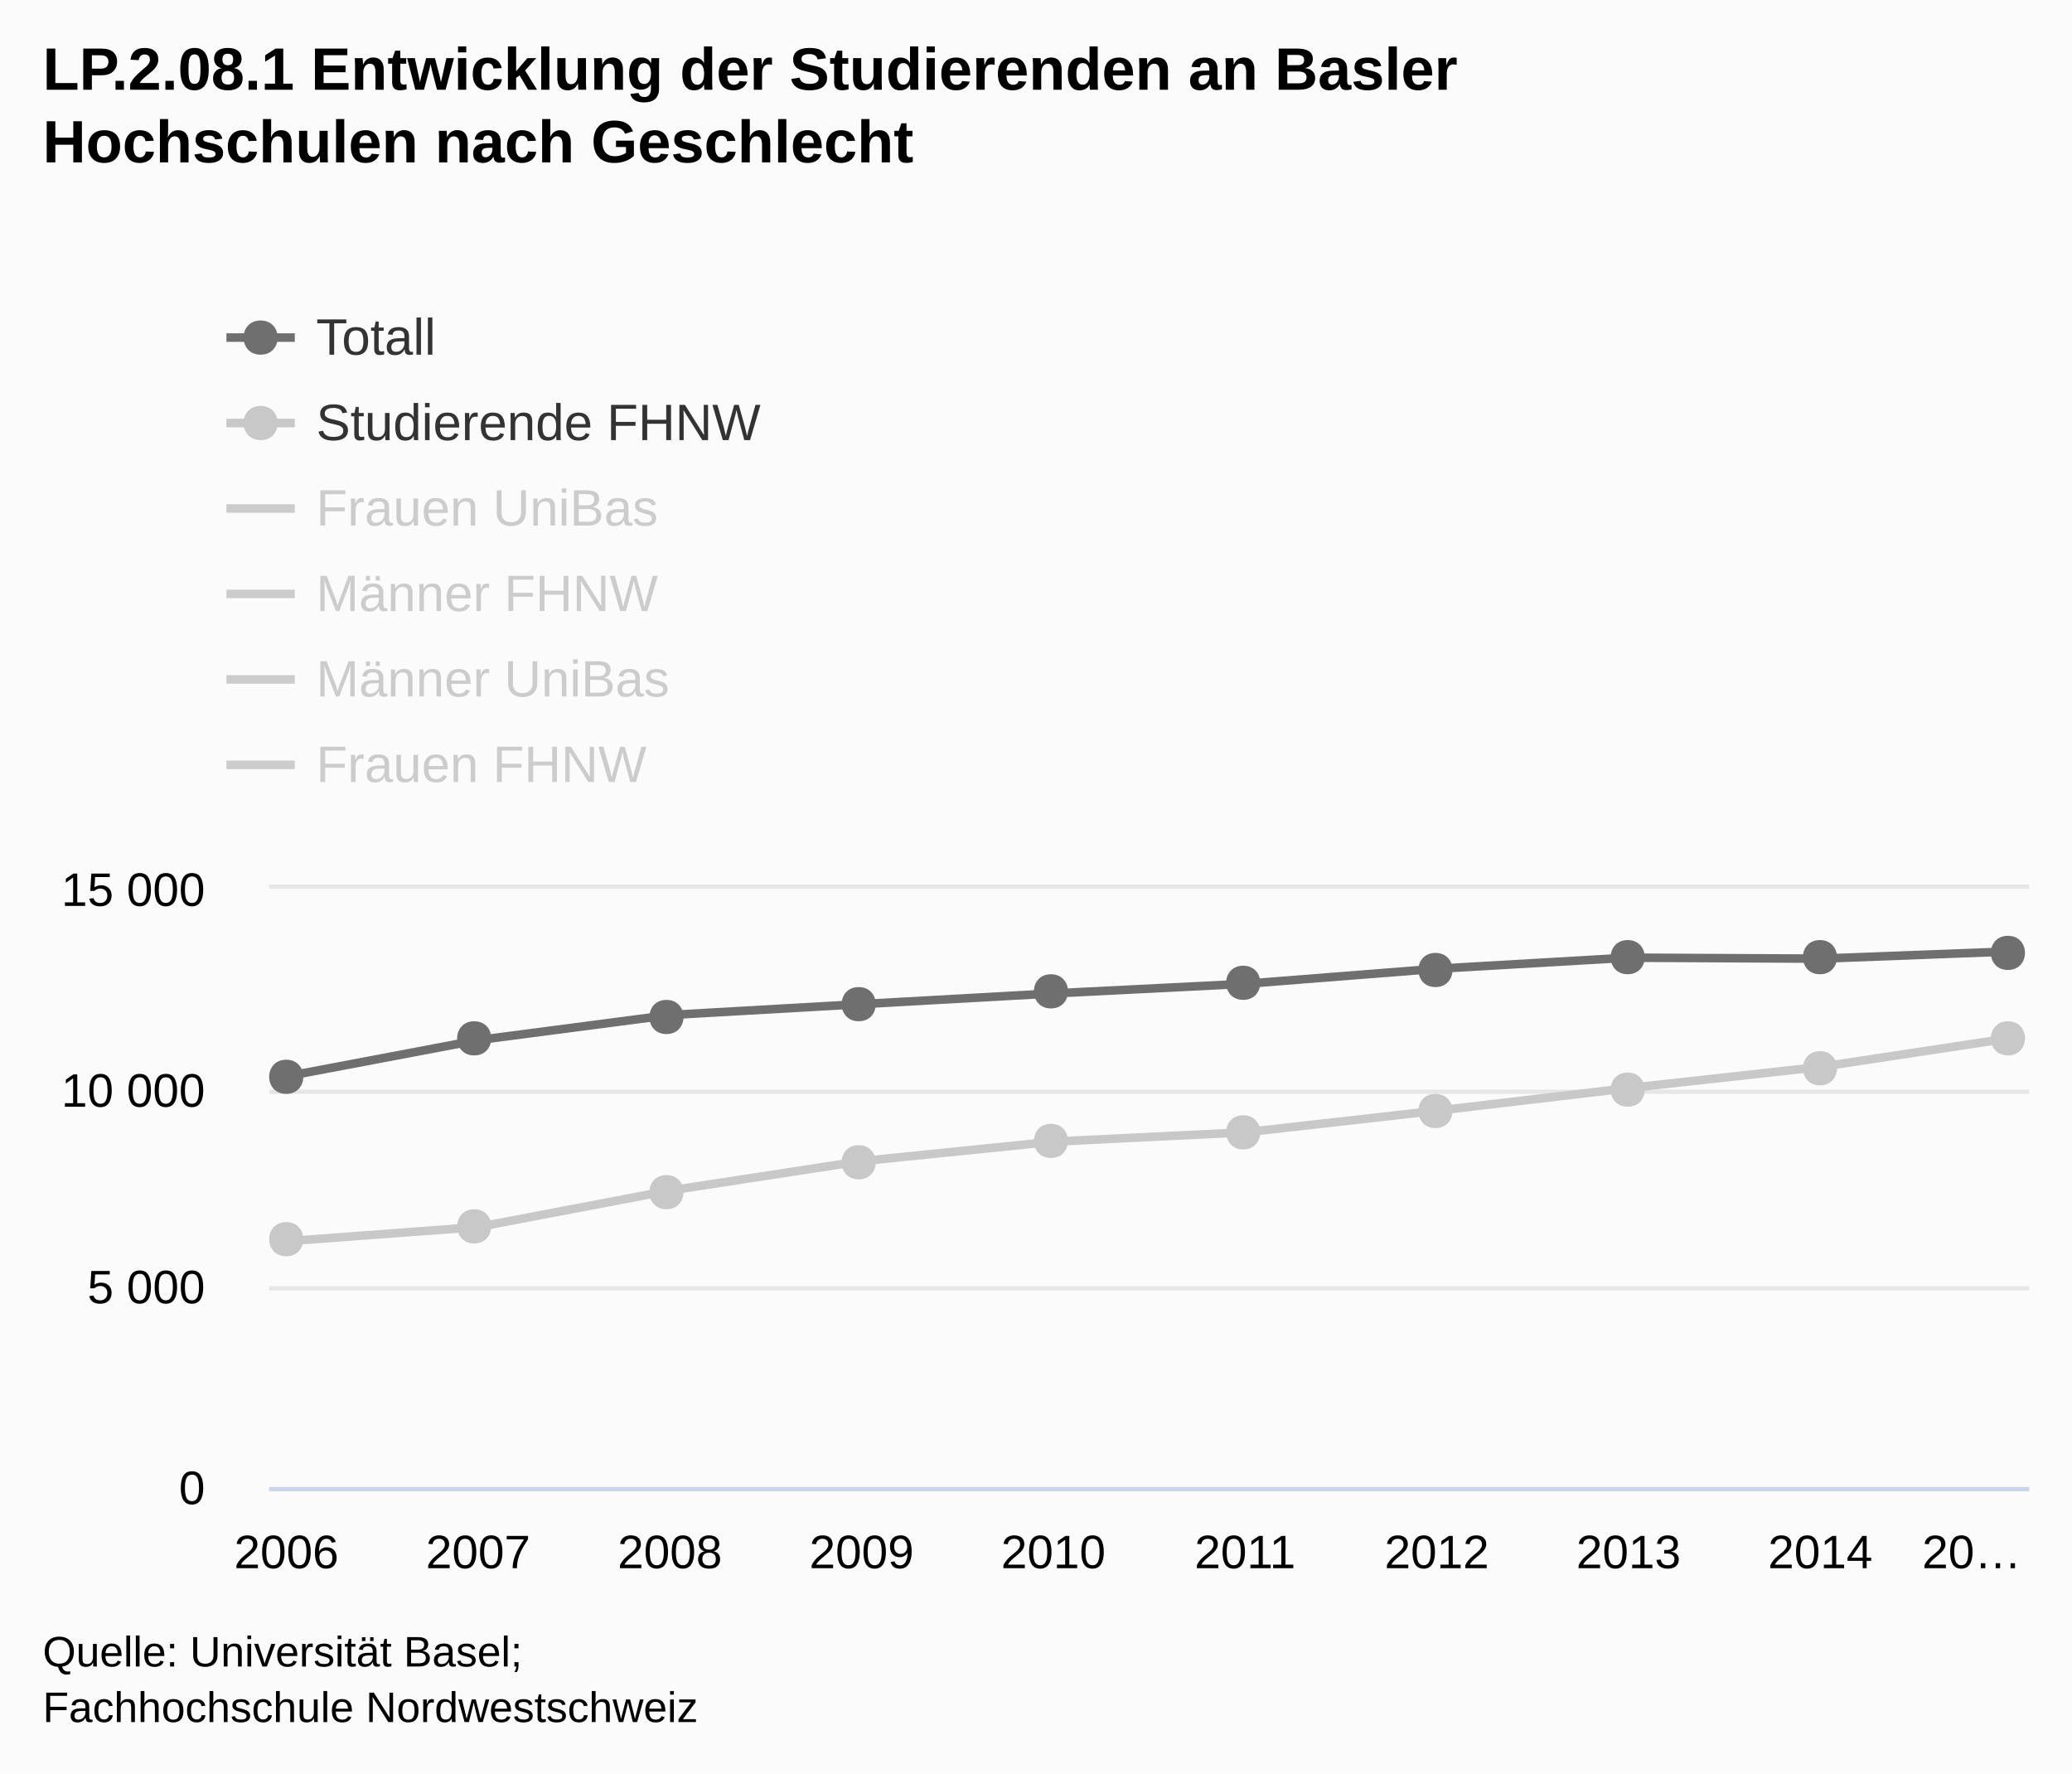
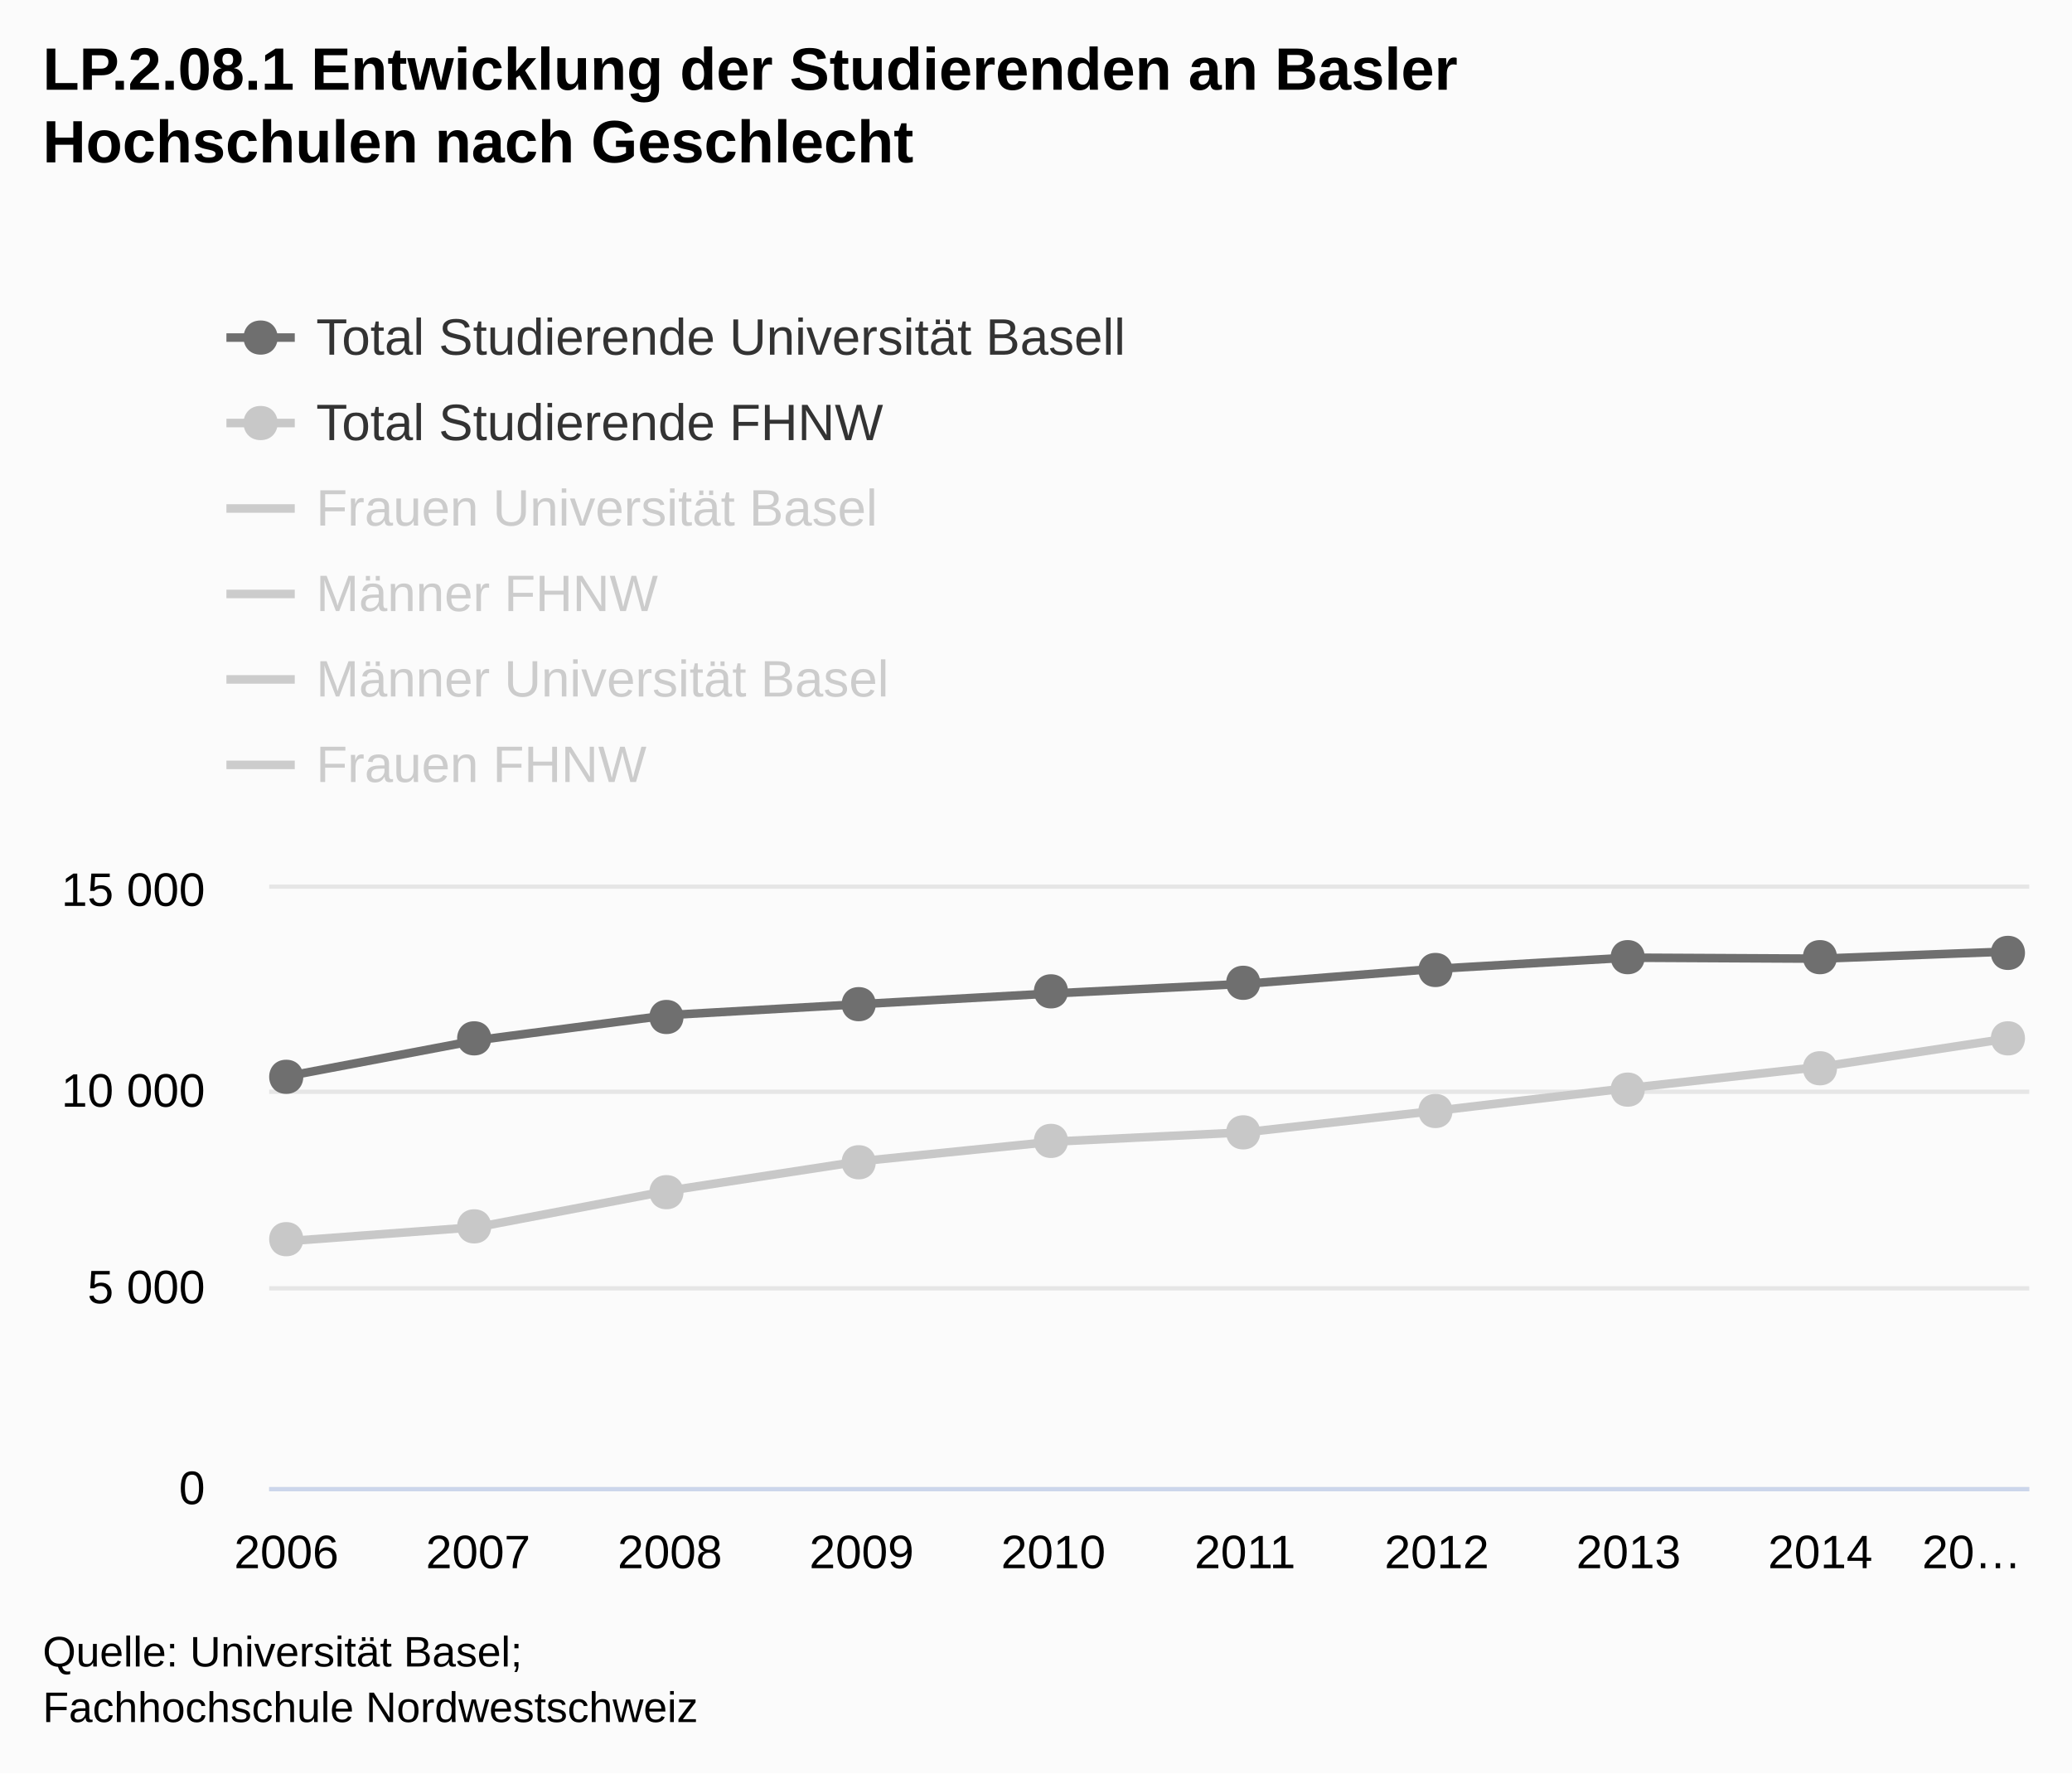
<svg xmlns="http://www.w3.org/2000/svg" class="highcharts-root" viewBox="0 0 485 415" font-family="Arial" font-size="12">
  <defs>
    <clipPath id="a">
      <path fill="none" d="M0 0h412v140H0z" />
    </clipPath>
  </defs>
  <rect fill="#fbfbfb" class="highcharts-background" width="485" height="415" rx="0" ry="0" />
  <path fill="none" class="highcharts-plot-background" d="M63 208h412v140H63z" />
  <g class="highcharts-grid highcharts-xaxis-grid">
    <path fill="none" class="highcharts-grid-line" d="M66.5 208v140m45-140v140m45-140v140m45-140v140m45-140v140m44-140v140m45-140v140m45-140v140m45-140v140m45-140v140" />
  </g>
  <g class="highcharts-grid highcharts-yaxis-grid">
    <path fill="none" stroke="#e6e6e6" class="highcharts-grid-line" d="M63 348.5h412m-412-47h412m-412-46h412m-412-48h412" />
  </g>
  <path fill="none" class="highcharts-plot-border" d="M63 208h412v140H63z" />
  <g class="highcharts-axis highcharts-xaxis">
    <path fill="none" class="highcharts-axis-line" stroke="#ccd6eb" d="M63 348.5h412" />
  </g>
  <g class="highcharts-axis highcharts-yaxis">
    <path fill="none" class="highcharts-axis-line" d="M63 208v140" />
  </g>
  <g class="highcharts-series-group">
    <g class="highcharts-series highcharts-series-0 highcharts-line-series highcharts-color-undefined" transform="translate(63 208)" clip-path="url(#a)">
      <path fill="none" d="M4.04 43.895L48.92 35.4l44.88-5.87 44.88-2.548 44.88-2.502 44.88-2.24 44.88-3.528 44.88-2.594 44.88.233 44.88-1.699" class="highcharts-graph" stroke="#6F6F6F" stroke-width="2" stroke-linejoin="round" stroke-linecap="round" />
      <path fill="none" d="M-5.96 43.895h10L48.92 35.4l44.88-5.87 44.88-2.548 44.88-2.502 44.88-2.24 44.88-3.528 44.88-2.594 44.88.233 44.88-1.699h10" stroke-linejoin="round" stroke="rgba(192,192,192,0)" stroke-width="22" class="highcharts-tracker" />
    </g>
    <g class="highcharts-markers highcharts-series-0 highcharts-line-series highcharts-color-undefined highcharts-tracker">
      <path fill="#6F6F6F" d="M470 219c5.328 0 5.328 8 0 8s-5.328-8 0-8zm-44 1c5.328 0 5.328 8 0 8s-5.328-8 0-8zm-45 0c5.328 0 5.328 8 0 8s-5.328-8 0-8zm-45 3c5.328 0 5.328 8 0 8s-5.328-8 0-8zm-45 3c5.328 0 5.328 8 0 8s-5.328-8 0-8zm-45 2c5.328 0 5.328 8 0 8s-5.328-8 0-8zm-45 3c5.328 0 5.328 8 0 8s-5.328-8 0-8zm-45 3c5.328 0 5.328 8 0 8s-5.328-8 0-8zm-45 5c5.328 0 5.328 8 0 8s-5.328-8 0-8zm-44 9c5.328 0 5.328 8 0 8s-5.328-8 0-8z" class="highcharts-point" />
    </g>
    <g class="highcharts-series highcharts-series-1 highcharts-line-series highcharts-color-undefined" transform="translate(63 208)" clip-path="url(#a)">
      <path fill="none" d="M4.04 82.488l44.88-3.341 44.88-8.54 44.88-6.879 44.88-4.555 44.88-2.184 44.88-5.058 44.88-5.292 44.88-4.956 44.88-6.795" class="highcharts-graph" stroke="#C8C8C8" stroke-width="2" stroke-linejoin="round" stroke-linecap="round" />
      <path fill="none" d="M-5.96 82.488h10l44.88-3.341 44.88-8.54 44.88-6.879 44.88-4.555 44.88-2.184 44.88-5.058 44.88-5.292 44.88-4.956 44.88-6.795h10" stroke-linejoin="round" stroke="rgba(192,192,192,0)" stroke-width="22" class="highcharts-tracker" />
    </g>
    <g class="highcharts-markers highcharts-series-1 highcharts-line-series highcharts-color-undefined highcharts-tracker">
      <path fill="#C8C8C8" d="M470 239c5.328 0 5.328 8 0 8s-5.328-8 0-8zm-44 7c5.328 0 5.328 8 0 8s-5.328-8 0-8zm-45 5c5.328 0 5.328 8 0 8s-5.328-8 0-8zm-45 5c5.328 0 5.328 8 0 8s-5.328-8 0-8zm-45 5c5.328 0 5.328 8 0 8s-5.328-8 0-8zm-45 2c5.328 0 5.328 8 0 8s-5.328-8 0-8zm-45 5c5.328 0 5.328 8 0 8s-5.328-8 0-8zm-45 7c5.328 0 5.328 8 0 8s-5.328-8 0-8zm-45 8c5.328 0 5.328 8 0 8s-5.328-8 0-8zm-44 3c5.328 0 5.328 8 0 8s-5.328-8 0-8z" class="highcharts-point" />
    </g>
    <g class="highcharts-series highcharts-series-2 highcharts-line-series highcharts-color-undefined" visibility="hidden" transform="translate(63 208)" clip-path="url(#a)">
      <path fill="none" d="M4.04 87.313l44.88-5.581 44.88-3.08 44.88-1.307 44.88-1.4 44.88-1.316 44.88-1.437 44.88-1.176 44.88.065 44.88-1.932" class="highcharts-graph" stroke="#0F7399" stroke-width="2" stroke-linejoin="round" stroke-linecap="round" />
      <path fill="none" d="M-5.96 87.313h10l44.88-5.581 44.88-3.08 44.88-1.307 44.88-1.4 44.88-1.316 44.88-1.437 44.88-1.176 44.88.065 44.88-1.932h10" stroke-linejoin="round" stroke="rgba(192,192,192,0)" stroke-width="22" class="highcharts-tracker" />
    </g>
    <g class="highcharts-series highcharts-series-3 highcharts-line-series highcharts-color-undefined" visibility="hidden" transform="translate(63 208)" clip-path="url(#a)">
      <path fill="none" d="M4.04 110.17l44.88-1.138 44.88-3.77 44.88-3.734 44.88-1.792 44.88-1.204 44.88-2.007 44.88-1.857 44.88-2.277 44.88-3.659" class="highcharts-graph" stroke="#A8C3CA" stroke-width="2" stroke-linejoin="round" stroke-linecap="round" />
      <path fill="none" d="M-5.96 110.17h10l44.88-1.138 44.88-3.77 44.88-3.734 44.88-1.792 44.88-1.204 44.88-2.007 44.88-1.857 44.88-2.277 44.88-3.659h10" stroke-linejoin="round" stroke="rgba(192,192,192,0)" stroke-width="22" class="highcharts-tracker" />
    </g>
    <g class="highcharts-series highcharts-series-4 highcharts-line-series highcharts-color-undefined" visibility="hidden" transform="translate(63 208)" clip-path="url(#a)">
      <path fill="none" d="M4.04 96.581l44.88-2.912 44.88-2.79 44.88-1.242 44.88-1.101 44.88-.924 44.88-2.09 44.88-1.42 44.88.169 44.88.233" class="highcharts-graph" stroke="#923F8D" stroke-width="2" stroke-linejoin="round" stroke-linecap="round" />
      <path fill="none" d="M-5.96 96.581h10l44.88-2.912 44.88-2.79 44.88-1.242 44.88-1.101 44.88-.924 44.88-2.09 44.88-1.42 44.88.169 44.88.233h10" stroke-linejoin="round" stroke="rgba(192,192,192,0)" stroke-width="22" class="highcharts-tracker" />
    </g>
    <g class="highcharts-series highcharts-series-5 highcharts-line-series highcharts-color-undefined" visibility="hidden" transform="translate(63 208)" clip-path="url(#a)">
      <path fill="none" d="M4.04 112.317l44.88-2.202 44.88-4.77 44.88-3.145 44.88-2.763 44.88-.98 44.88-3.052 44.88-3.434 44.88-2.679 44.88-3.136" class="highcharts-graph" stroke="#E7CEE2" stroke-width="2" stroke-linejoin="round" stroke-linecap="round" />
      <path fill="none" d="M-5.96 112.317h10l44.88-2.202 44.88-4.77 44.88-3.145 44.88-2.763 44.88-.98 44.88-3.052 44.88-3.434 44.88-2.679 44.88-3.136h10" stroke-linejoin="round" stroke="rgba(192,192,192,0)" stroke-width="22" class="highcharts-tracker" />
    </g>
  </g>
  <text x="10" class="highcharts-title" style="width:421px" y="21" color="#000" font-size="14" font-weight="700">
    <tspan>LP.2.08.1 Entwicklung der Studierenden an Basler</tspan>
    <tspan dy="17" x="10">Hochschulen nach Geschlecht</tspan>
  </text>
  <g class="highcharts-legend" transform="translate(45 65)">
    <rect fill="none" class="highcharts-legend-box" rx="0" ry="0" width="226" height="131" />
    <g class="highcharts-legend-item highcharts-line-series highcharts-color-undefined highcharts-series-0">
      <path fill="none" d="M8 14h16" class="highcharts-graph" stroke="#6F6F6F" stroke-width="2" />
      <path fill="#6F6F6F" d="M16 10c5.328 0 5.328 8 0 8s-5.328-8 0-8z" class="highcharts-point" />
      <text x="21" y="15" color="#333" font-weight="400" cursor="pointer" fill="#333" transform="translate(8 3)">
-                 Totall
-             </text>
+         <tspan>Total Studierende Universität Basell</tspan>
+       </text>
    </g>
    <g class="highcharts-legend-item highcharts-line-series highcharts-color-undefined highcharts-series-1">
      <path fill="none" d="M8 34h16" class="highcharts-graph" stroke="#C8C8C8" stroke-width="2" />
      <path fill="#C8C8C8" d="M16 30c5.328 0 5.328 8 0 8s-5.328-8 0-8z" class="highcharts-point" />
      <text x="21" y="15" color="#333" font-weight="400" cursor="pointer" fill="#333" transform="translate(8 23)">
-         <tspan>Studierende FHNW</tspan>
+         <tspan>Total Studierende FHNW</tspan>
      </text>
    </g>
    <g class="highcharts-legend-item highcharts-line-series highcharts-color-undefined highcharts-series-2 highcharts-legend-item-hidden">
      <path fill="none" d="M8 54h16" class="highcharts-graph" stroke="#ccc" stroke-width="2" />
      <text x="21" y="15" color="#ccc" font-weight="400" cursor="pointer" fill="#ccc" transform="translate(8 43)">
-         <tspan>Frauen UniBas</tspan>
+         <tspan>Frauen Universität Basel</tspan>
      </text>
    </g>
    <g class="highcharts-legend-item highcharts-line-series highcharts-color-undefined highcharts-series-3 highcharts-legend-item-hidden">
      <path fill="none" d="M8 74h16" class="highcharts-graph" stroke="#ccc" stroke-width="2" />
      <text x="21" y="15" color="#ccc" font-weight="400" cursor="pointer" fill="#ccc" transform="translate(8 63)">
        <tspan>Männer FHNW</tspan>
      </text>
    </g>
    <g class="highcharts-legend-item highcharts-line-series highcharts-color-undefined highcharts-series-4 highcharts-legend-item-hidden">
      <path fill="none" d="M8 94h16" class="highcharts-graph" stroke="#ccc" stroke-width="2" />
      <text x="21" y="15" color="#ccc" font-weight="400" cursor="pointer" fill="#ccc" transform="translate(8 83)">
-         <tspan>Männer UniBas</tspan>
+         <tspan>Männer Universität Basel</tspan>
      </text>
    </g>
    <g class="highcharts-legend-item highcharts-line-series highcharts-color-undefined highcharts-series-5 highcharts-legend-item-hidden">
      <path fill="none" d="M8 114h16" class="highcharts-graph" stroke="#ccc" stroke-width="2" />
      <text x="21" y="15" color="#ccc" font-weight="400" cursor="pointer" fill="#ccc" transform="translate(8 103)">
        <tspan>Frauen FHNW</tspan>
      </text>
    </g>
  </g>
  <g class="highcharts-axis-labels highcharts-xaxis-labels" text-anchor="middle" color="#000" cursor="default" font-size="11">
    <text x="67.039" y="367">
            2006
        </text>
    <text x="111.919" y="367">
            2007
        </text>
    <text x="156.8" y="367">
            2008
        </text>
    <text x="201.68" y="367">
            2009
        </text>
    <text x="246.56" y="367">
            2010
        </text>
    <text x="291.44" y="367">
            2011
        </text>
    <text x="336.32" y="367">
            2012
        </text>
    <text x="381.2" y="367">
            2013
        </text>
    <text x="426.081" y="367">
            2014
        </text>
    <text x="461.536" style="width:26.928" y="367" text-overflow="ellipsis">
      <tspan>20…</tspan>
    </text>
  </g>
  <g class="highcharts-axis-labels highcharts-yaxis-labels" text-anchor="end" color="#000" cursor="default" font-size="11">
    <text x="48" style="width:150px" y="352">
      <tspan>0</tspan>
    </text>
    <text x="48" style="width:150px" y="305">
      <tspan>5 000</tspan>
    </text>
    <text x="48" style="width:150px" y="259">
      <tspan>10 000</tspan>
    </text>
    <text x="48" style="width:150px" y="212">
      <tspan>15 000</tspan>
    </text>
  </g>
  <text x="10" class="highcharts-credits" y="390" cursor="default" color="#000" font-size="10">
    <tspan>Quelle: Universität Basel;</tspan>
    <tspan x="10" dy="13">Fachhochschule Nordwestschweiz</tspan>
  </text>
</svg>
